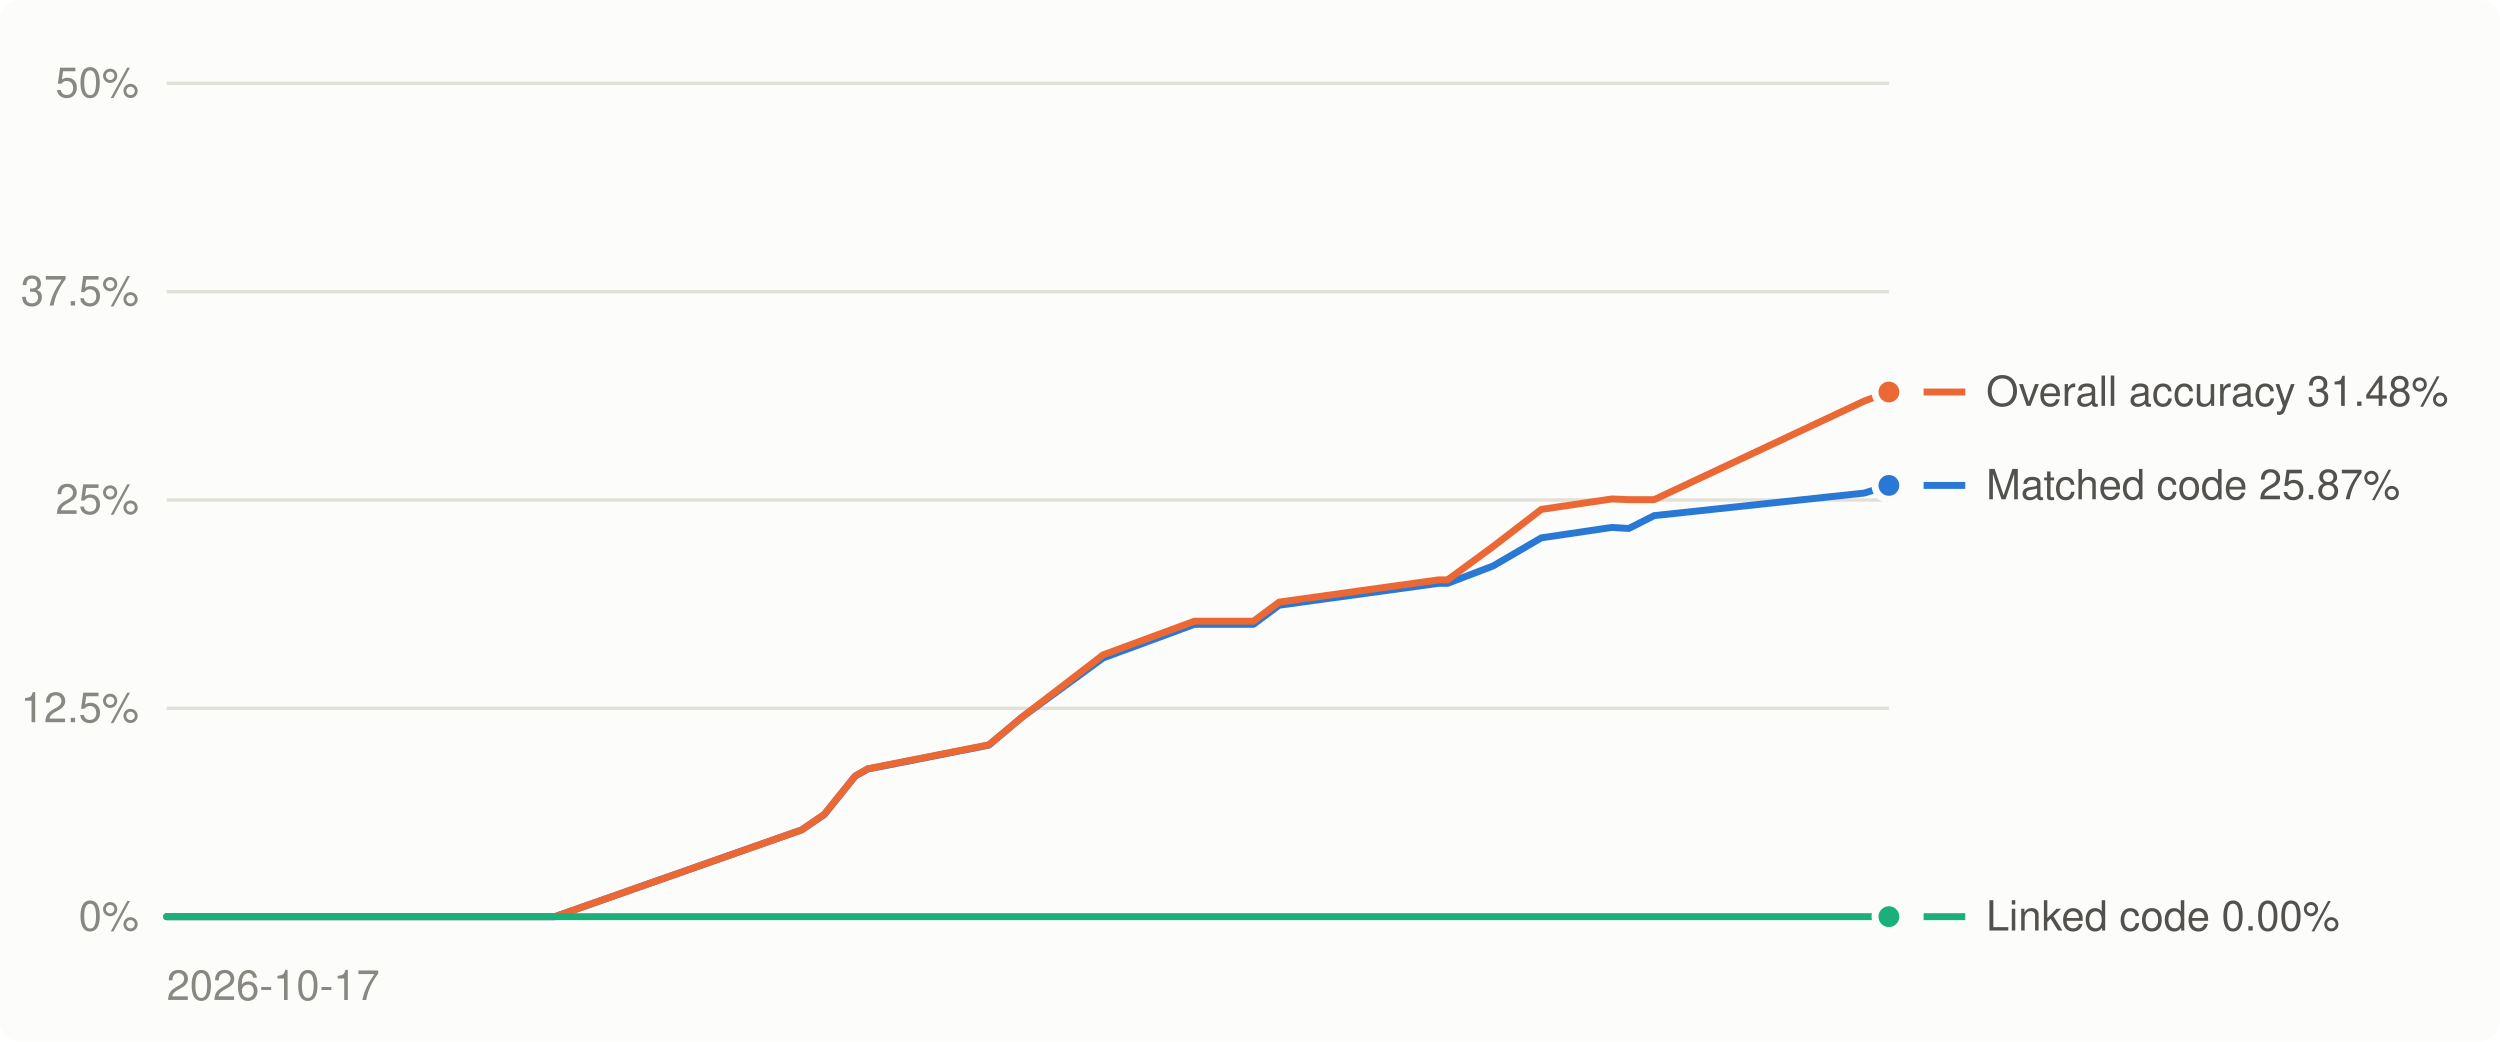
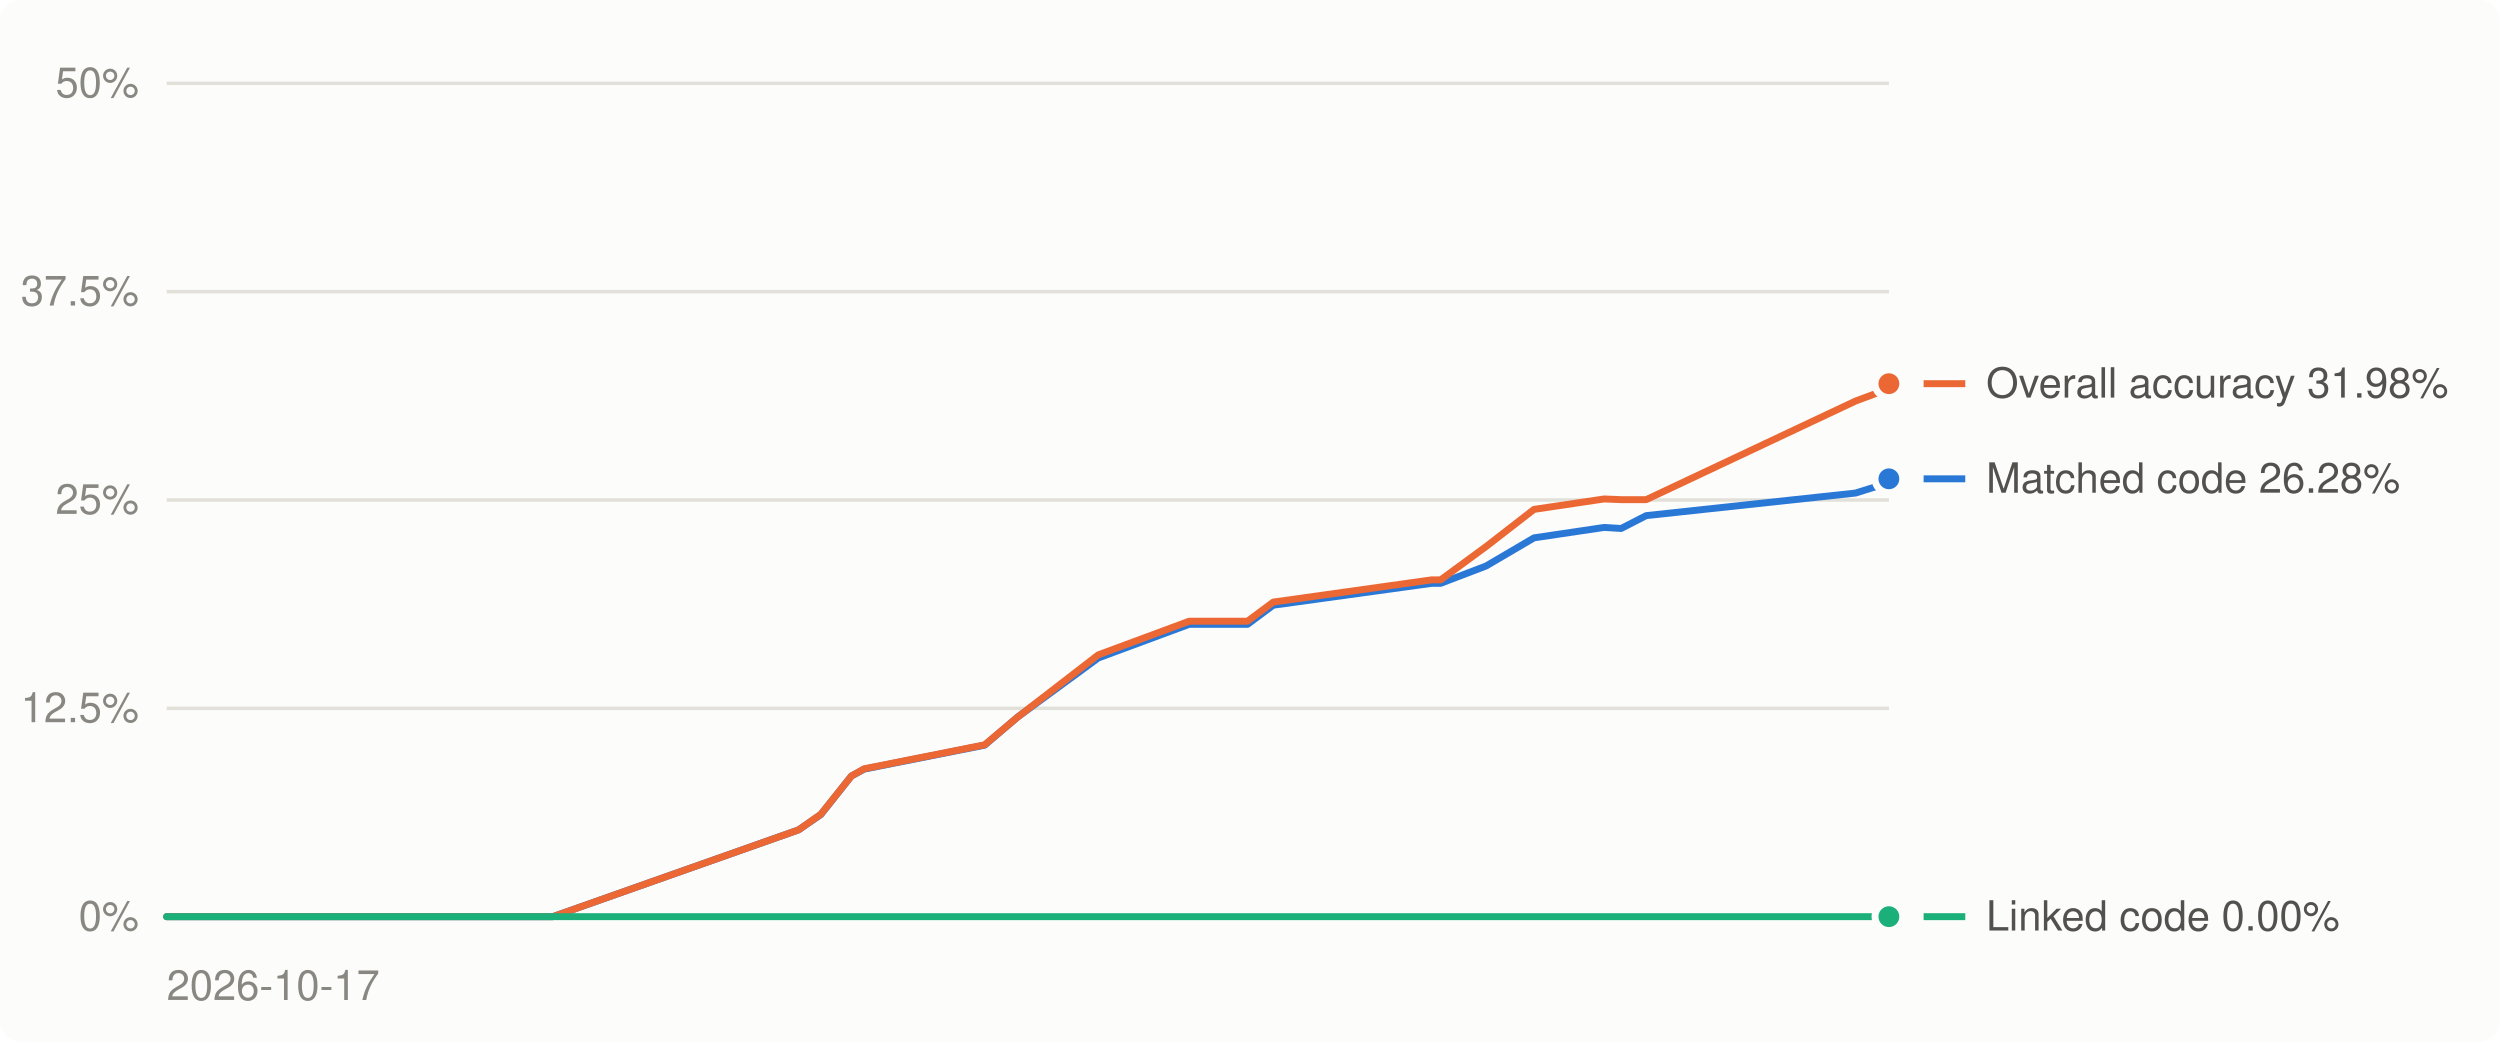
<svg xmlns="http://www.w3.org/2000/svg" viewBox="0 0 720 300" width="720" height="300" role="img" aria-label="Decompilation progress over time">
  <style>
.bg{fill:#fcfcfb}.grid{stroke:#e1e0d9}.muted{fill:#898781}.lbl{fill:#52514e}.ln0{stroke:#2a78d6}.dot0{fill:#2a78d6;stroke:#fcfcfb}.ln1{stroke:#eb6834}.dot1{fill:#eb6834;stroke:#fcfcfb}.ln2{stroke:#1baf7a}.dot2{fill:#1baf7a;stroke:#fcfcfb}
@media (prefers-color-scheme: dark){.bg{fill:#1a1a19}.grid{stroke:#2c2c2a}.muted{fill:#898781}.lbl{fill:#c3c2b7}.ln0{stroke:#3987e5}.dot0{fill:#3987e5;stroke:#1a1a19}.ln1{stroke:#d95926}.dot1{fill:#d95926;stroke:#1a1a19}.ln2{stroke:#199e70}.dot2{fill:#199e70;stroke:#1a1a19}}
text{font:12px -apple-system,BlinkMacSystemFont,'Segoe UI',Helvetica,Arial,sans-serif}
</style>
  <rect class="bg" width="720" height="300" rx="6" />
  <line x1="48" x2="544" y1="264.0" y2="264.0" class="grid" stroke-width="1" />
  <text x="40" y="268.0" class="muted" text-anchor="end">0%</text>
  <line x1="48" x2="544" y1="204.0" y2="204.0" class="grid" stroke-width="1" />
  <text x="40" y="208.0" class="muted" text-anchor="end">12.5%</text>
  <line x1="48" x2="544" y1="144.0" y2="144.0" class="grid" stroke-width="1" />
  <text x="40" y="148.0" class="muted" text-anchor="end">25%</text>
  <line x1="48" x2="544" y1="84.0" y2="84.0" class="grid" stroke-width="1" />
  <text x="40" y="88.0" class="muted" text-anchor="end">37.5%</text>
  <line x1="48" x2="544" y1="24.0" y2="24.0" class="grid" stroke-width="1" />
  <text x="40" y="28.0" class="muted" text-anchor="end">50%</text>
  <text class="muted" x="48.0" y="288" text-anchor="start">2026-10-17</text>
-   <polyline points="48.0,264.0 159.8,264.0 230.9,239.0 237.4,234.6 246.3,223.5 249.9,221.5 284.8,214.6 294.4,206.5 317.7,189.5 344.0,179.8 361.0,179.8 368.4,174.3 414.3,168.0 416.9,168.0 430.0,163.0 443.9,154.9 464.2,151.9 469.1,152.2 476.4,148.5 536.9,142.0 544.0,139.8" fill="none" class="ln0" stroke-width="2" stroke-linejoin="round" stroke-linecap="round" />
-   <polyline points="48.0,264.0 159.8,264.0 230.9,239.0 237.4,234.5 246.3,223.5 249.9,221.4 284.8,214.5 294.4,206.5 317.7,188.6 344.0,178.9 361.0,178.9 368.4,173.4 414.3,167.0 416.9,167.0 430.0,157.4 443.9,146.7 464.2,143.7 469.1,143.9 476.4,143.9 536.9,115.5 544.0,112.9" fill="none" class="ln1" stroke-width="2" stroke-linejoin="round" stroke-linecap="round" />
-   <polyline points="48.0,264.0 159.8,264.0 230.9,264.0 237.4,264.0 246.3,264.0 249.9,264.0 284.8,264.0 294.4,264.0 317.7,264.0 344.0,264.0 361.0,264.0 368.4,264.0 414.3,264.0 416.9,264.0 430.0,264.0 443.9,264.0 464.2,264.0 469.1,264.0 476.4,264.0 536.9,264.0 544.0,264.0" fill="none" class="ln2" stroke-width="2" stroke-linejoin="round" stroke-linecap="round" />
-   <circle cx="544.0" cy="139.8" r="4" class="dot0" stroke-width="2" />
-   <circle cx="544.0" cy="112.9" r="4" class="dot1" stroke-width="2" />
+   <polyline points="48.0,264.0 159.2,264.0 230.0,239.0 236.4,234.6 245.2,223.5 248.9,221.5 283.6,214.6 293.1,206.5 316.3,189.5 342.5,179.8 359.3,179.8 366.7,174.3 412.3,168.0 414.9,168.0 428.0,163.0 441.8,154.9 462.0,151.9 466.9,152.2 474.1,148.5 534.4,142.0 541.4,139.8 544.0,137.9" fill="none" class="ln0" stroke-width="2" stroke-linejoin="round" stroke-linecap="round" />
+   <polyline points="48.0,264.0 159.2,264.0 230.0,239.0 236.4,234.5 245.2,223.5 248.9,221.4 283.6,214.5 293.1,206.5 316.3,188.6 342.5,178.9 359.3,178.9 366.7,173.4 412.3,167.0 414.9,167.0 428.0,157.4 441.8,146.7 462.0,143.7 466.9,143.9 474.1,143.9 534.4,115.5 541.4,112.9 544.0,110.5" fill="none" class="ln1" stroke-width="2" stroke-linejoin="round" stroke-linecap="round" />
+   <polyline points="48.0,264.0 159.2,264.0 230.0,264.0 236.4,264.0 245.2,264.0 248.9,264.0 283.6,264.0 293.1,264.0 316.3,264.0 342.5,264.0 359.3,264.0 366.7,264.0 412.3,264.0 414.9,264.0 428.0,264.0 441.8,264.0 462.0,264.0 466.9,264.0 474.1,264.0 534.4,264.0 541.4,264.0 544.0,264.0" fill="none" class="ln2" stroke-width="2" stroke-linejoin="round" stroke-linecap="round" />
+   <circle cx="544.0" cy="137.9" r="4" class="dot0" stroke-width="2" />
+   <circle cx="544.0" cy="110.5" r="4" class="dot1" stroke-width="2" />
  <circle cx="544.0" cy="264.0" r="4" class="dot2" stroke-width="2" />
  <line x1="554" x2="566" y1="264.0" y2="264.0" class="ln2" stroke-width="2" />
  <text class="lbl" x="572" y="268.0">Linked code 0.00%</text>
-   <line x1="554" x2="566" y1="139.8" y2="139.8" class="ln0" stroke-width="2" />
-   <text class="lbl" x="572" y="143.8">Matched code 25.87%</text>
-   <line x1="554" x2="566" y1="112.9" y2="112.9" class="ln1" stroke-width="2" />
-   <text class="lbl" x="572" y="116.9">Overall accuracy 31.48%</text>
+   <line x1="554" x2="566" y1="137.9" y2="137.9" class="ln0" stroke-width="2" />
+   <text class="lbl" x="572" y="141.9">Matched code 26.28%</text>
+   <line x1="554" x2="566" y1="110.5" y2="110.5" class="ln1" stroke-width="2" />
+   <text class="lbl" x="572" y="114.5">Overall accuracy 31.98%</text>
</svg>
